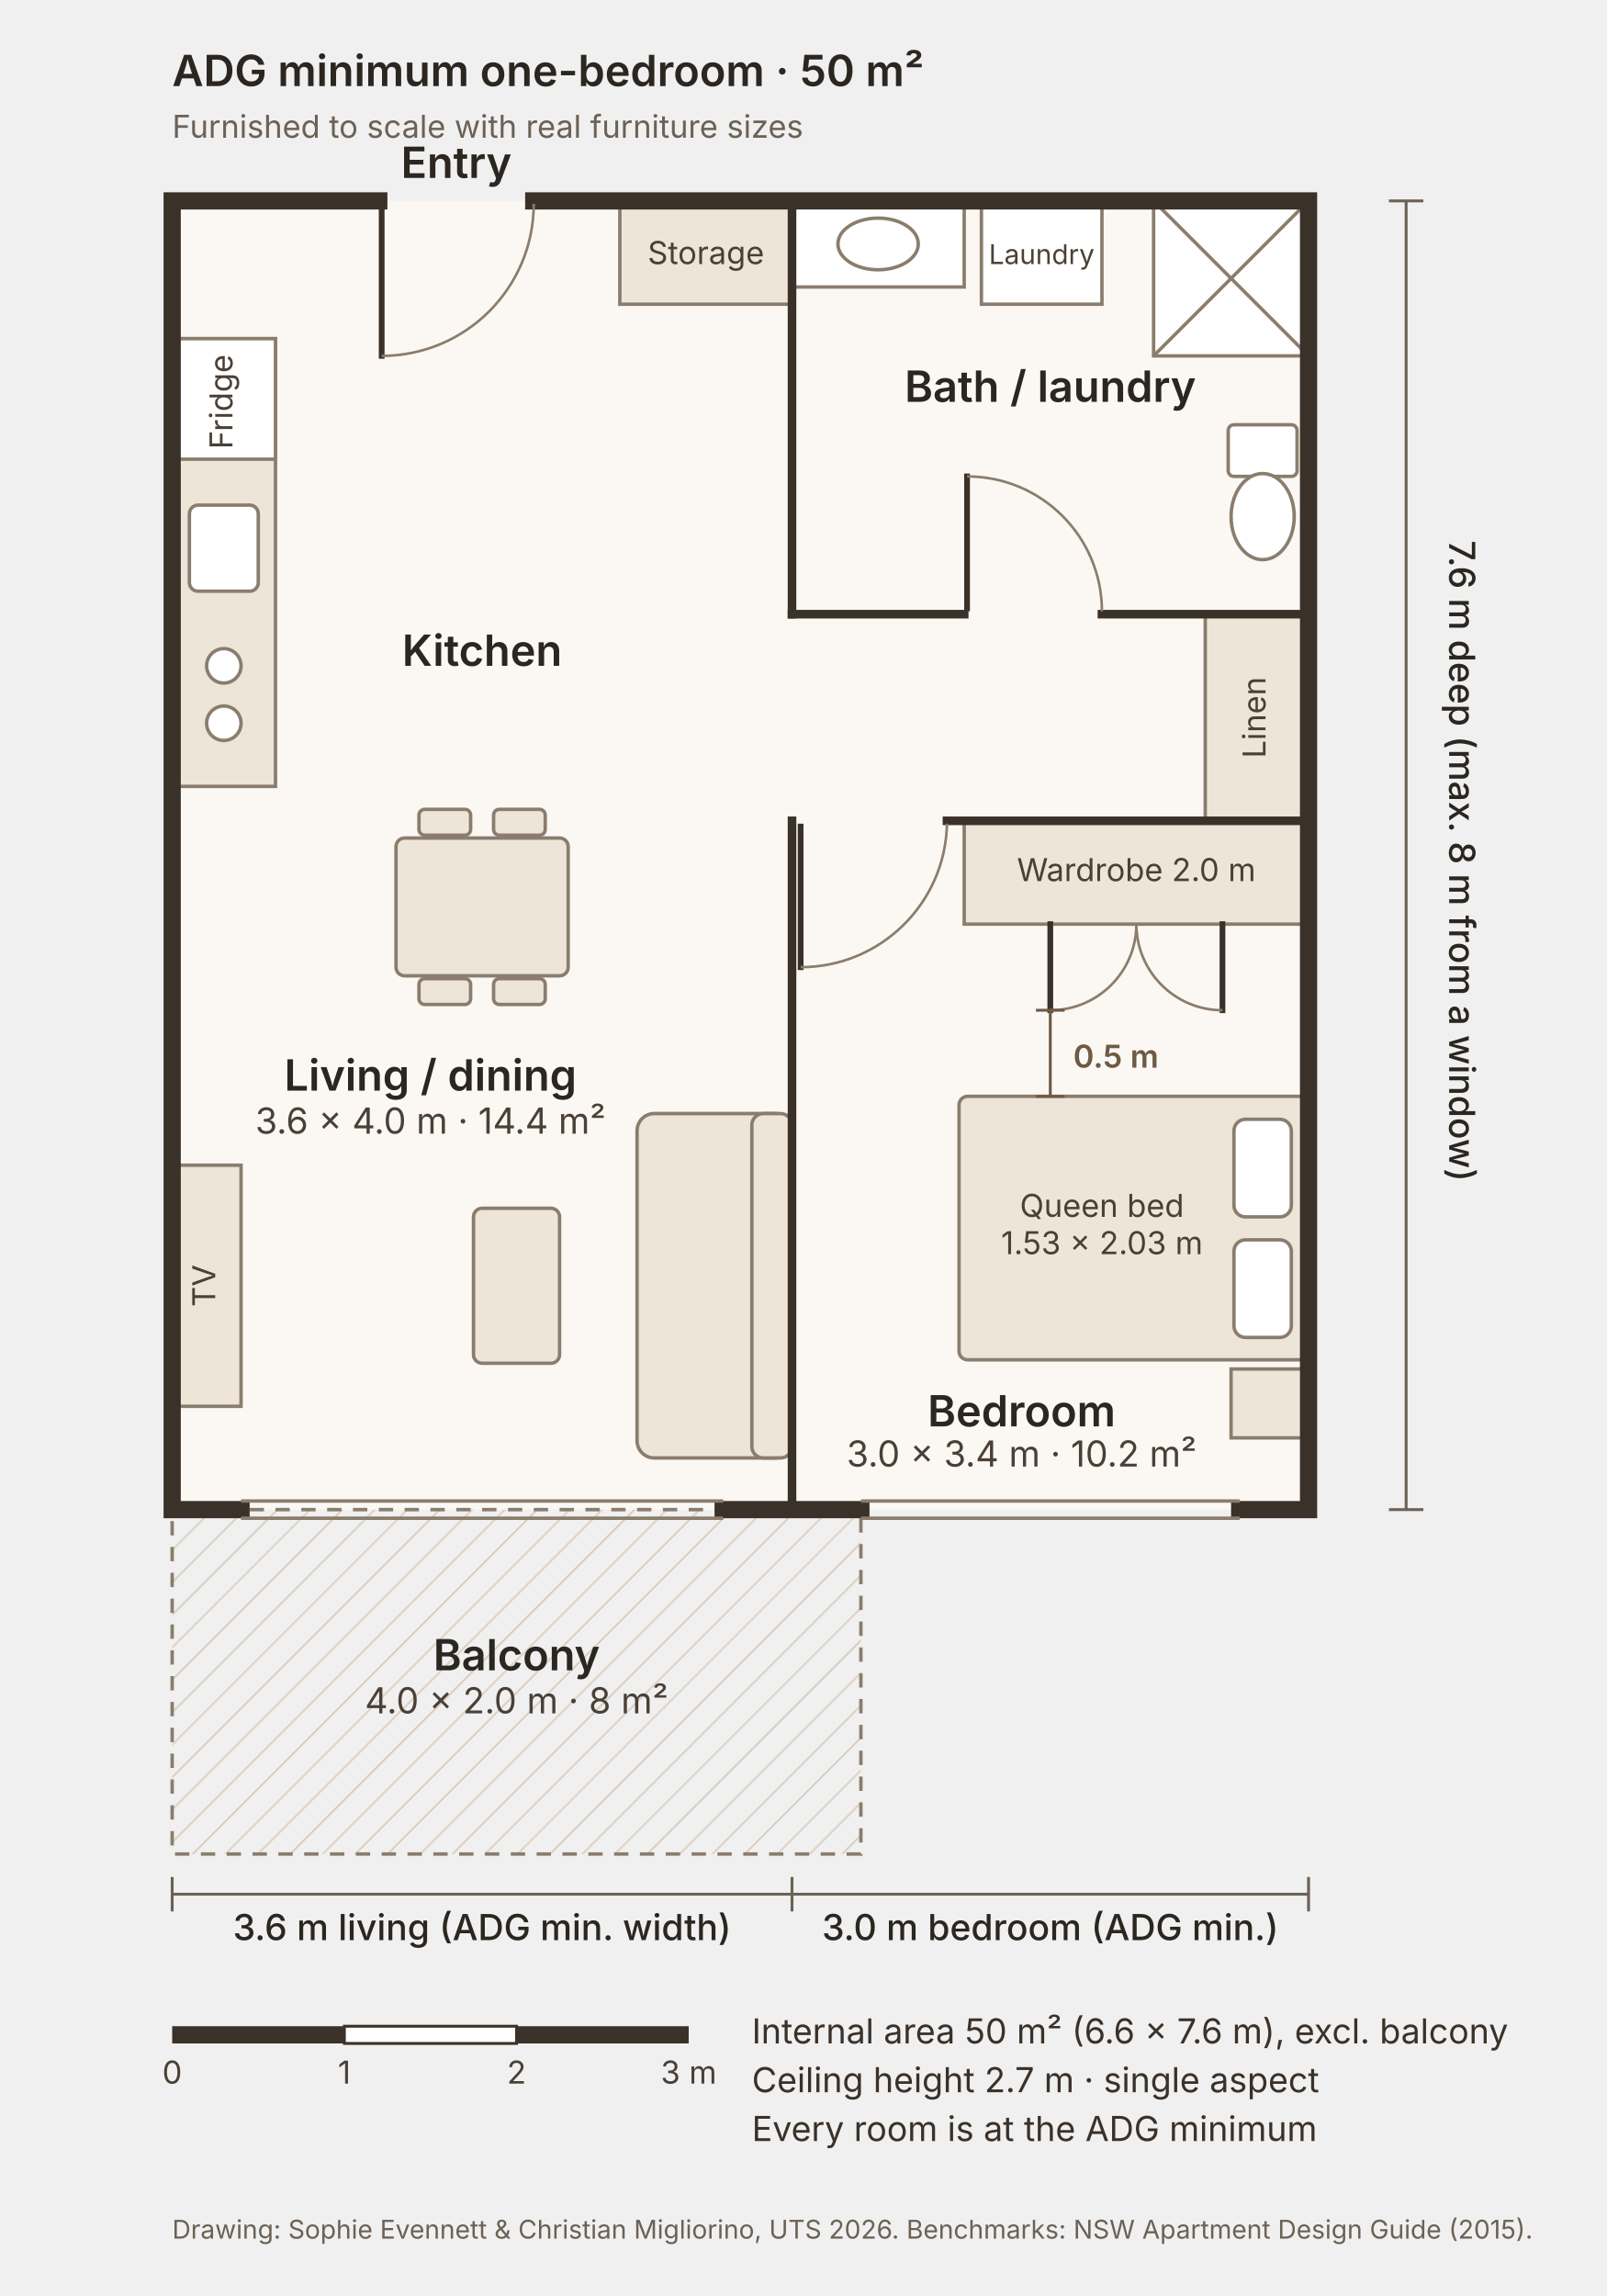
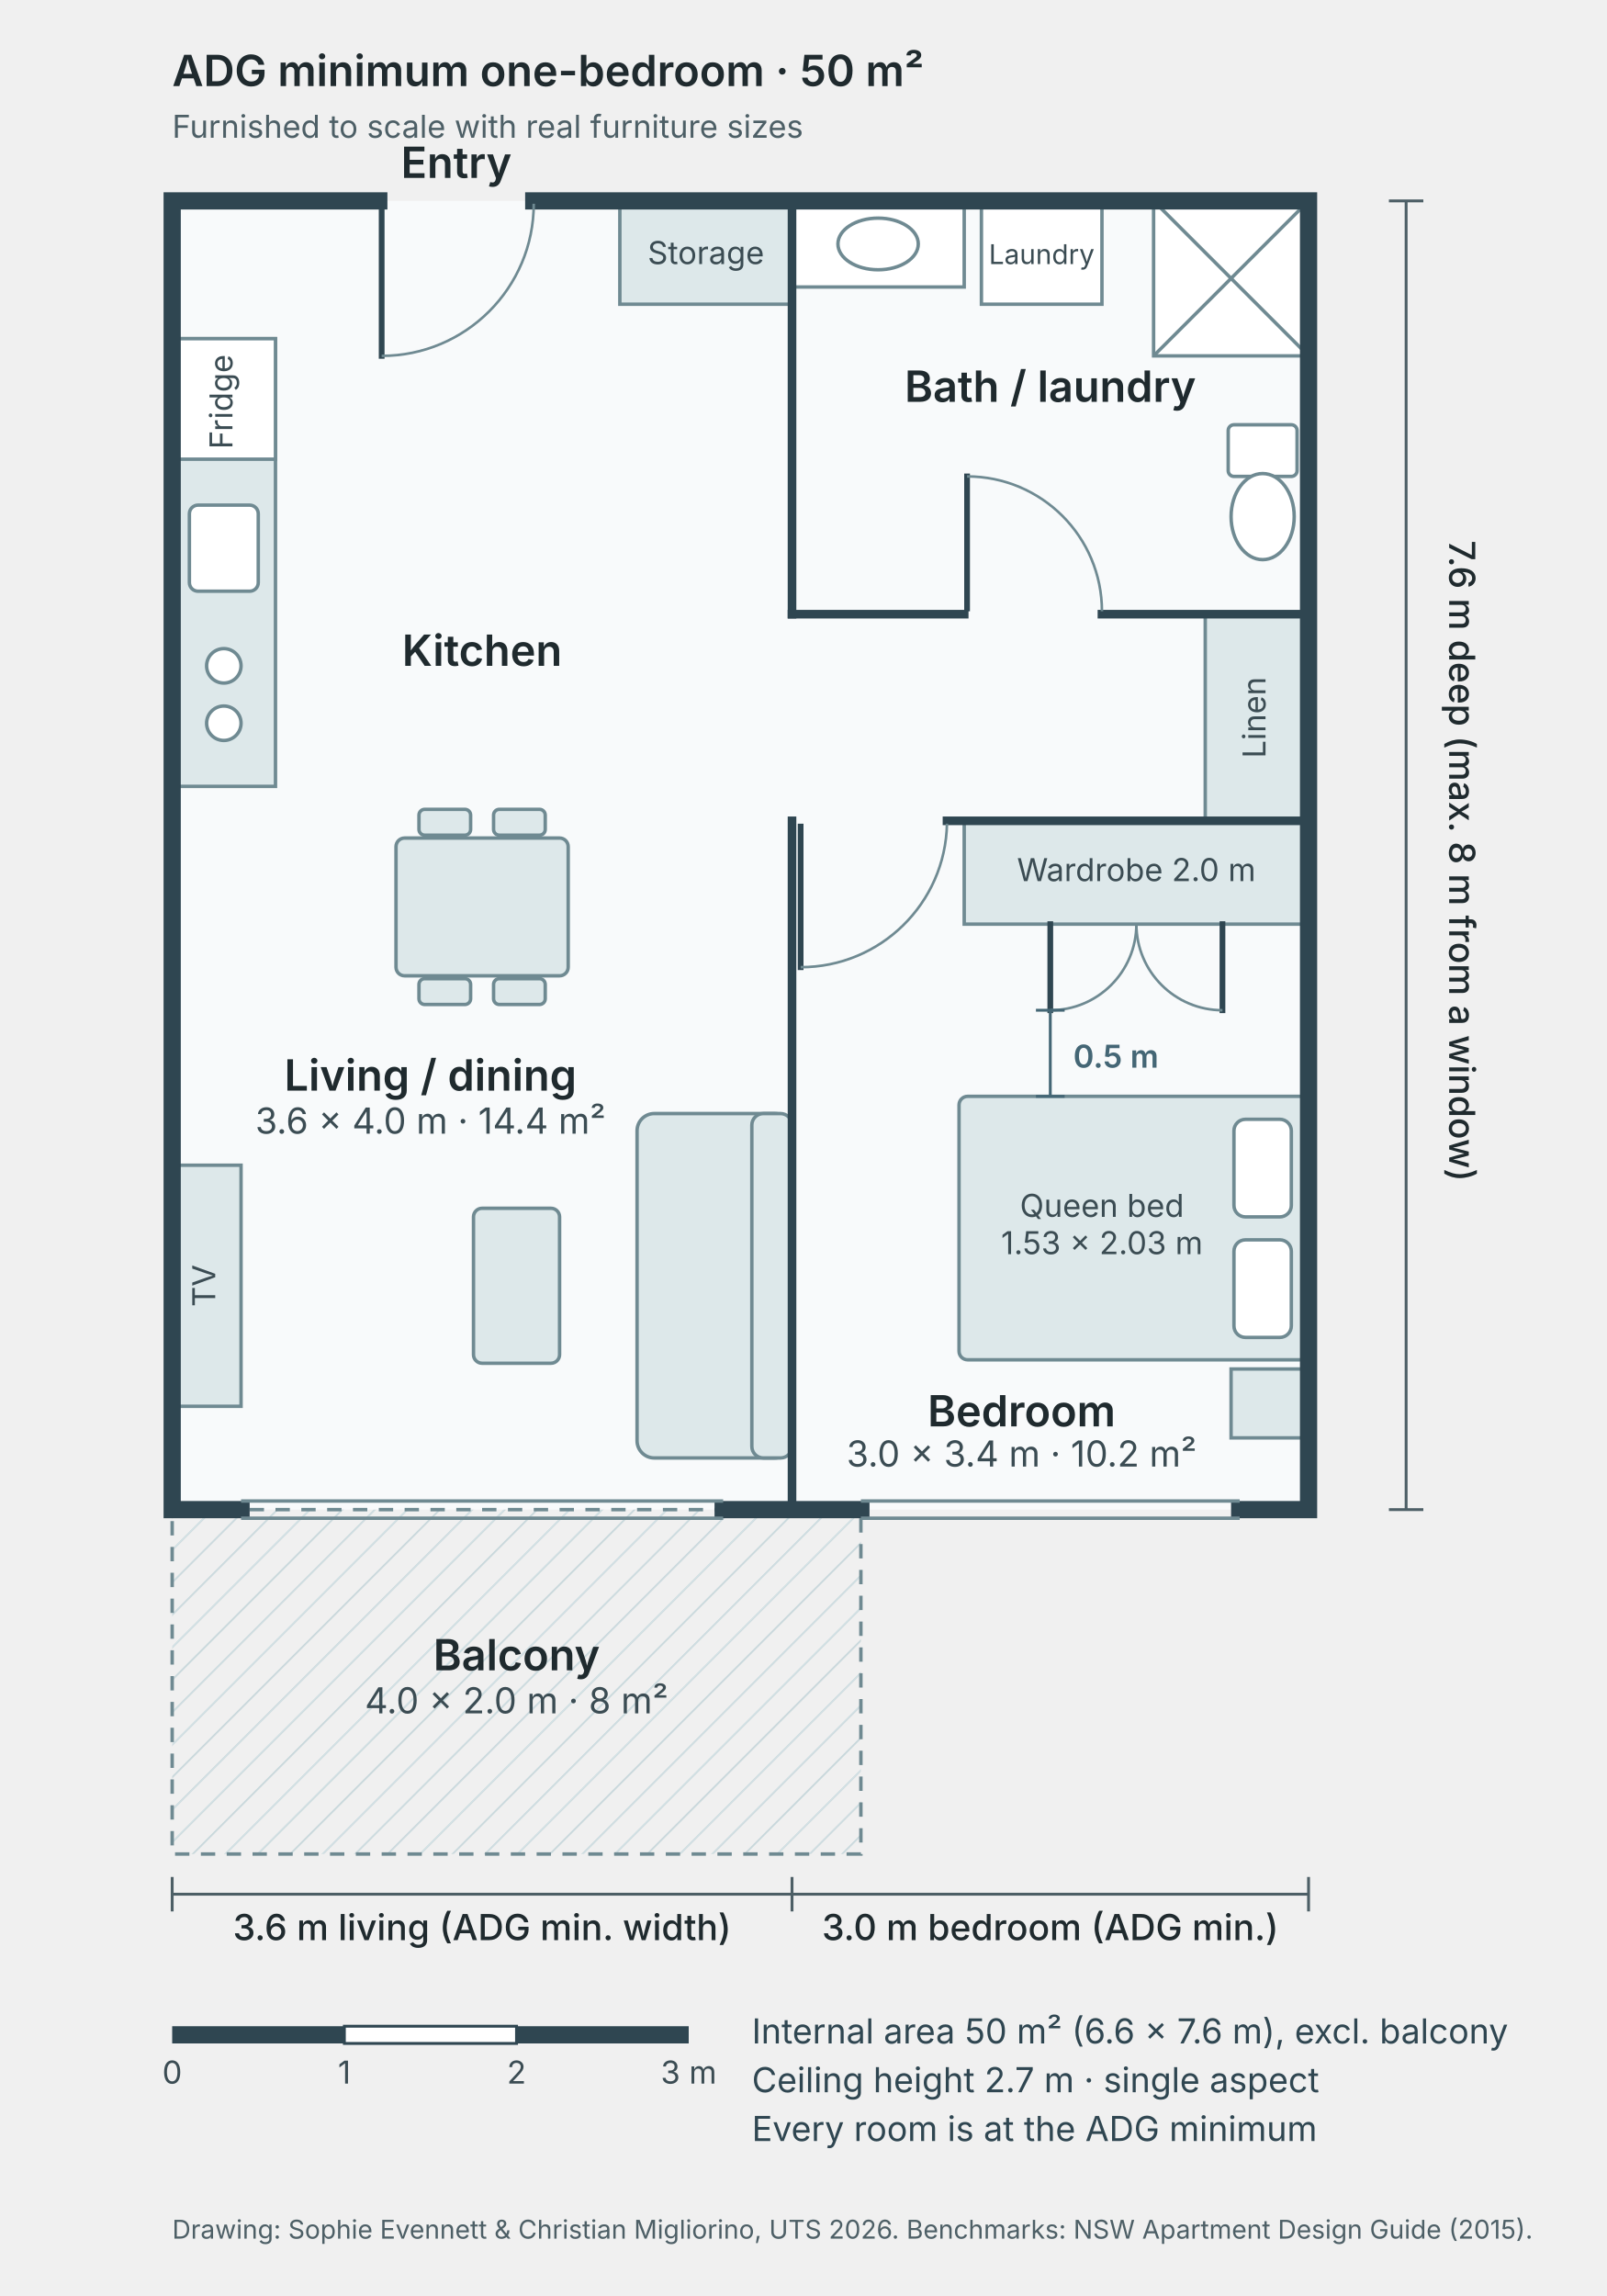
<svg xmlns="http://www.w3.org/2000/svg" viewBox="0 0 560 800" font-family="Inter, system-ui, sans-serif" role="img" aria-labelledby="t d">
  <defs>
    <pattern id="hatch" width="8" height="8" patternUnits="userSpaceOnUse" patternTransform="rotate(45)">
-       <line x1="0" y1="0" x2="0" y2="8" stroke="#d8cdbd" stroke-width="1.2" />
+       <line x1="0" y1="0" x2="0" y2="8" stroke="#c9d8dc" stroke-width="1.2" />
    </pattern>
    <style>
-       .floor { fill: #fbf8f3; }
-       .wall { stroke: #3a3129; stroke-linecap: square; fill: none; }
+       .floor { fill: #f8fafb; }
+       .wall { stroke: #2f4651; stroke-linecap: square; fill: none; }
      .ext { stroke-width: 6; }
      .int { stroke-width: 3; }
-       .furn { fill: #ede5d8; stroke: #8a7d6d; stroke-width: 1.2; }
-       .fix { fill: #ffffff; stroke: #8a7d6d; stroke-width: 1.2; }
-       .swing { fill: none; stroke: #8a7d6d; stroke-width: 0.9; }
-       .leaf { stroke: #3a3129; stroke-width: 2; stroke-linecap: square; }
-       .win { stroke: #8a7d6d; stroke-width: 1.2; }
-       .lbl { font-size: 15px; font-weight: 600; fill: #2b2620; text-anchor: middle; }
-       .area { font-size: 12.5px; fill: #4a4036; text-anchor: middle; }
-       .small { font-size: 11px; fill: #4a4036; text-anchor: middle; }
-       .dim { stroke: #6b6155; stroke-width: 1; }
-       .dimtxt { font-size: 12.5px; fill: #2b2620; text-anchor: middle; font-weight: 500; }
-       .note { font-size: 12px; fill: #3a3129; }
-       .callout-line { stroke: #6e5a45; stroke-width: 1; fill: none; }
+       .furn { fill: #dde8ea; stroke: #6f8a92; stroke-width: 1.2; }
+       .fix { fill: #ffffff; stroke: #6f8a92; stroke-width: 1.2; }
+       .swing { fill: none; stroke: #6f8a92; stroke-width: 0.9; }
+       .leaf { stroke: #2f4651; stroke-width: 2; stroke-linecap: square; }
+       .win { stroke: #6f8a92; stroke-width: 1.2; }
+       .lbl { font-size: 15px; font-weight: 600; fill: #1f2a2e; text-anchor: middle; }
+       .area { font-size: 12.5px; fill: #3b4c53; text-anchor: middle; }
+       .small { font-size: 11px; fill: #3b4c53; text-anchor: middle; }
+       .dim { stroke: #4d5f66; stroke-width: 1; }
+       .dimtxt { font-size: 12.5px; fill: #1f2a2e; text-anchor: middle; font-weight: 500; }
+       .note { font-size: 12px; fill: #2f4651; }
+       .callout-line { stroke: #446675; stroke-width: 1; fill: none; }
    </style>
  </defs>
-   <text x="60" y="30" font-size="15" font-weight="600" fill="#2b2620">ADG minimum one-bedroom · 50 m²</text>
-   <text x="60" y="48" font-size="11" fill="#6b6155">Furnished to scale with real furniture sizes</text>
+   <text x="60" y="30" font-size="15" font-weight="600" fill="#1f2a2e">ADG minimum one-bedroom · 50 m²</text>
+   <text x="60" y="48" font-size="11" fill="#4d5f66">Furnished to scale with real furniture sizes</text>
  <rect class="floor" x="60" y="70" width="396" height="456" />
-   <rect x="60" y="526" width="240" height="120" fill="url(#hatch)" stroke="#8a7d6d" stroke-width="1.2" stroke-dasharray="5 4" />
+   <rect x="60" y="526" width="240" height="120" fill="url(#hatch)" stroke="#6f8a92" stroke-width="1.2" stroke-dasharray="5 4" />
  <rect class="furn" x="60" y="118" width="36" height="156" />
  <rect class="fix" x="60" y="118" width="36" height="42" />
  <text class="small" x="78" y="143" transform="rotate(-90 78 140)">Fridge</text>
  <rect class="fix" x="66" y="176" width="24" height="30" rx="3" />
  <circle class="fix" cx="78" cy="232" r="6" />
  <circle class="fix" cx="78" cy="252" r="6" />
  <rect class="furn" x="216" y="70" width="60" height="36" />
  <text class="small" x="246" y="92">Storage</text>
  <rect class="furn" x="138" y="292" width="60" height="48" rx="3" />
  <rect class="furn" x="146" y="282" width="18" height="9" rx="2" />
  <rect class="furn" x="172" y="282" width="18" height="9" rx="2" />
  <rect class="furn" x="146" y="341" width="18" height="9" rx="2" />
  <rect class="furn" x="172" y="341" width="18" height="9" rx="2" />
  <rect class="furn" x="222" y="388" width="54" height="120" rx="6" />
  <rect class="furn" x="262" y="388" width="14" height="120" rx="4" />
  <rect class="furn" x="165" y="421" width="30" height="54" rx="3" />
  <rect class="furn" x="60" y="406" width="24" height="84" />
  <text class="small" x="72" y="451" transform="rotate(-90 72 448)">TV</text>
  <rect class="fix" x="276" y="70" width="60" height="30" />
  <ellipse class="fix" cx="306" cy="85" rx="14" ry="9" />
  <rect class="fix" x="342" y="70" width="42" height="36" />
  <text class="small" x="363" y="92" style="font-size:9.5px">Laundry</text>
  <rect class="fix" x="402" y="70" width="54" height="54" />
  <line class="win" x1="402" y1="70" x2="456" y2="124" />
  <line class="win" x1="456" y1="70" x2="402" y2="124" />
  <rect class="fix" x="428" y="148" width="24" height="18" rx="2" />
  <ellipse class="fix" cx="440" cy="180" rx="11" ry="15" />
  <rect class="furn" x="420" y="214" width="36" height="72" />
  <text class="small" x="438" y="253" transform="rotate(-90 438 250)">Linen</text>
  <rect class="furn" x="336" y="286" width="120" height="36" />
  <text class="small" x="396" y="307">Wardrobe 2.0 m</text>
  <line class="leaf" x1="366" y1="322" x2="366" y2="352" />
  <path class="swing" d="M366 352 A30 30 0 0 0 396 322" />
  <line class="leaf" x1="426" y1="322" x2="426" y2="352" />
  <path class="swing" d="M426 352 A30 30 0 0 1 396 322" />
  <rect class="furn" x="334.2" y="382" width="121.8" height="91.8" rx="3" />
  <rect class="fix" x="430" y="390" width="20" height="34" rx="4" />
  <rect class="fix" x="430" y="432" width="20" height="34" rx="4" />
  <text class="small" x="384" y="424">Queen bed</text>
  <text class="small" x="384" y="437">1.53 × 2.03 m</text>
  <rect class="furn" x="429" y="477" width="27" height="24" />
  <path class="wall ext" d="M132 70 H60 V526 H84" />
  <path class="wall ext" d="M186 70 H456 V526 H432" />
  <path class="wall ext" d="M252 526 H300" />
  <line class="win" x1="84" y1="523" x2="252" y2="523" />
  <line class="win" x1="84" y1="529" x2="252" y2="529" />
  <line class="win" x1="300" y1="523" x2="432" y2="523" />
  <line class="win" x1="300" y1="529" x2="432" y2="529" />
  <path class="wall int" d="M276 70 V214" />
  <path class="wall int" d="M276 214 H336 M384 214 H456" />
  <path class="wall int" d="M276 286 V526" />
  <path class="wall int" d="M330 286 H456" />
  <line class="leaf" x1="133" y1="73" x2="133" y2="124" />
  <path class="swing" d="M133 124 A53 53 0 0 0 186 71" />
  <line class="leaf" x1="337" y1="212" x2="337" y2="166" />
  <path class="swing" d="M337 166 A47 47 0 0 1 384 213" />
  <line class="leaf" x1="279" y1="288" x2="279" y2="337" />
  <path class="swing" d="M279 337 A51 51 0 0 0 330 287" />
  <text class="lbl" x="168" y="232">Kitchen</text>
  <text class="lbl" x="150" y="380">Living / dining</text>
  <text class="area" x="150" y="395">3.6 × 4.0 m · 14.4 m²</text>
  <text class="lbl" x="356" y="497">Bedroom</text>
  <text class="area" x="356" y="511">3.0 × 3.4 m · 10.2 m²</text>
  <text class="lbl" x="366" y="140">Bath / laundry</text>
-   <text class="lbl" x="159" y="62" font-size="10" font-weight="500" fill="#6b6155">Entry</text>
+   <text class="lbl" x="159" y="62" font-size="10" font-weight="500" fill="#4d5f66">Entry</text>
  <text class="lbl" x="180" y="582">Balcony</text>
  <text class="area" x="180" y="597">4.0 × 2.0 m · 8 m²</text>
  <line class="callout-line" x1="366" y1="352" x2="366" y2="382" />
  <line class="callout-line" x1="361" y1="352" x2="371" y2="352" />
  <line class="callout-line" x1="361" y1="382" x2="371" y2="382" />
-   <text class="small" x="374" y="372" style="text-anchor:start; fill:#6e5a45; font-weight:600">0.5 m</text>
+   <text class="small" x="374" y="372" style="text-anchor:start; fill:#446675; font-weight:600">0.5 m</text>
  <line class="dim" x1="60" y1="660" x2="456" y2="660" />
  <line class="dim" x1="60" y1="654" x2="60" y2="666" />
  <line class="dim" x1="276" y1="654" x2="276" y2="666" />
  <line class="dim" x1="456" y1="654" x2="456" y2="666" />
  <text class="dimtxt" x="168" y="676">3.6 m living (ADG min. width)</text>
  <text class="dimtxt" x="366" y="676">3.0 m bedroom (ADG min.)</text>
  <line class="dim" x1="490" y1="70" x2="490" y2="526" />
  <line class="dim" x1="484" y1="70" x2="496" y2="70" />
  <line class="dim" x1="484" y1="526" x2="496" y2="526" />
  <text class="dimtxt" x="505" y="300" transform="rotate(90 505 300)">7.6 m deep (max. 8 m from a window)</text>
  <g transform="translate(60 706)">
-     <rect x="0" y="0" width="60" height="6" fill="#3a3129" />
-     <rect x="60" y="0" width="60" height="6" fill="#fff" stroke="#3a3129" />
-     <rect x="120" y="0" width="60" height="6" fill="#3a3129" />
+     <rect x="0" y="0" width="60" height="6" fill="#2f4651" />
+     <rect x="60" y="0" width="60" height="6" fill="#fff" stroke="#2f4651" />
+     <rect x="120" y="0" width="60" height="6" fill="#2f4651" />
    <text class="small" x="0" y="20">0</text>
    <text class="small" x="60" y="20">1</text>
    <text class="small" x="120" y="20">2</text>
    <text class="small" x="180" y="20">3 m</text>
  </g>
  <text class="note" x="262" y="712">Internal area 50 m² (6.6 × 7.6 m), excl. balcony</text>
  <text class="note" x="262" y="729">Ceiling height 2.7 m · single aspect</text>
  <text class="note" x="262" y="746">Every room is at the ADG minimum</text>
-   <text font-size="9" fill="#6b6155" x="60" y="780">Drawing: Sophie Evennett &amp; Christian Migliorino, UTS 2026. Benchmarks: NSW Apartment Design Guide (2015).</text>
+   <text font-size="9" fill="#4d5f66" x="60" y="780">Drawing: Sophie Evennett &amp; Christian Migliorino, UTS 2026. Benchmarks: NSW Apartment Design Guide (2015).</text>
</svg>
